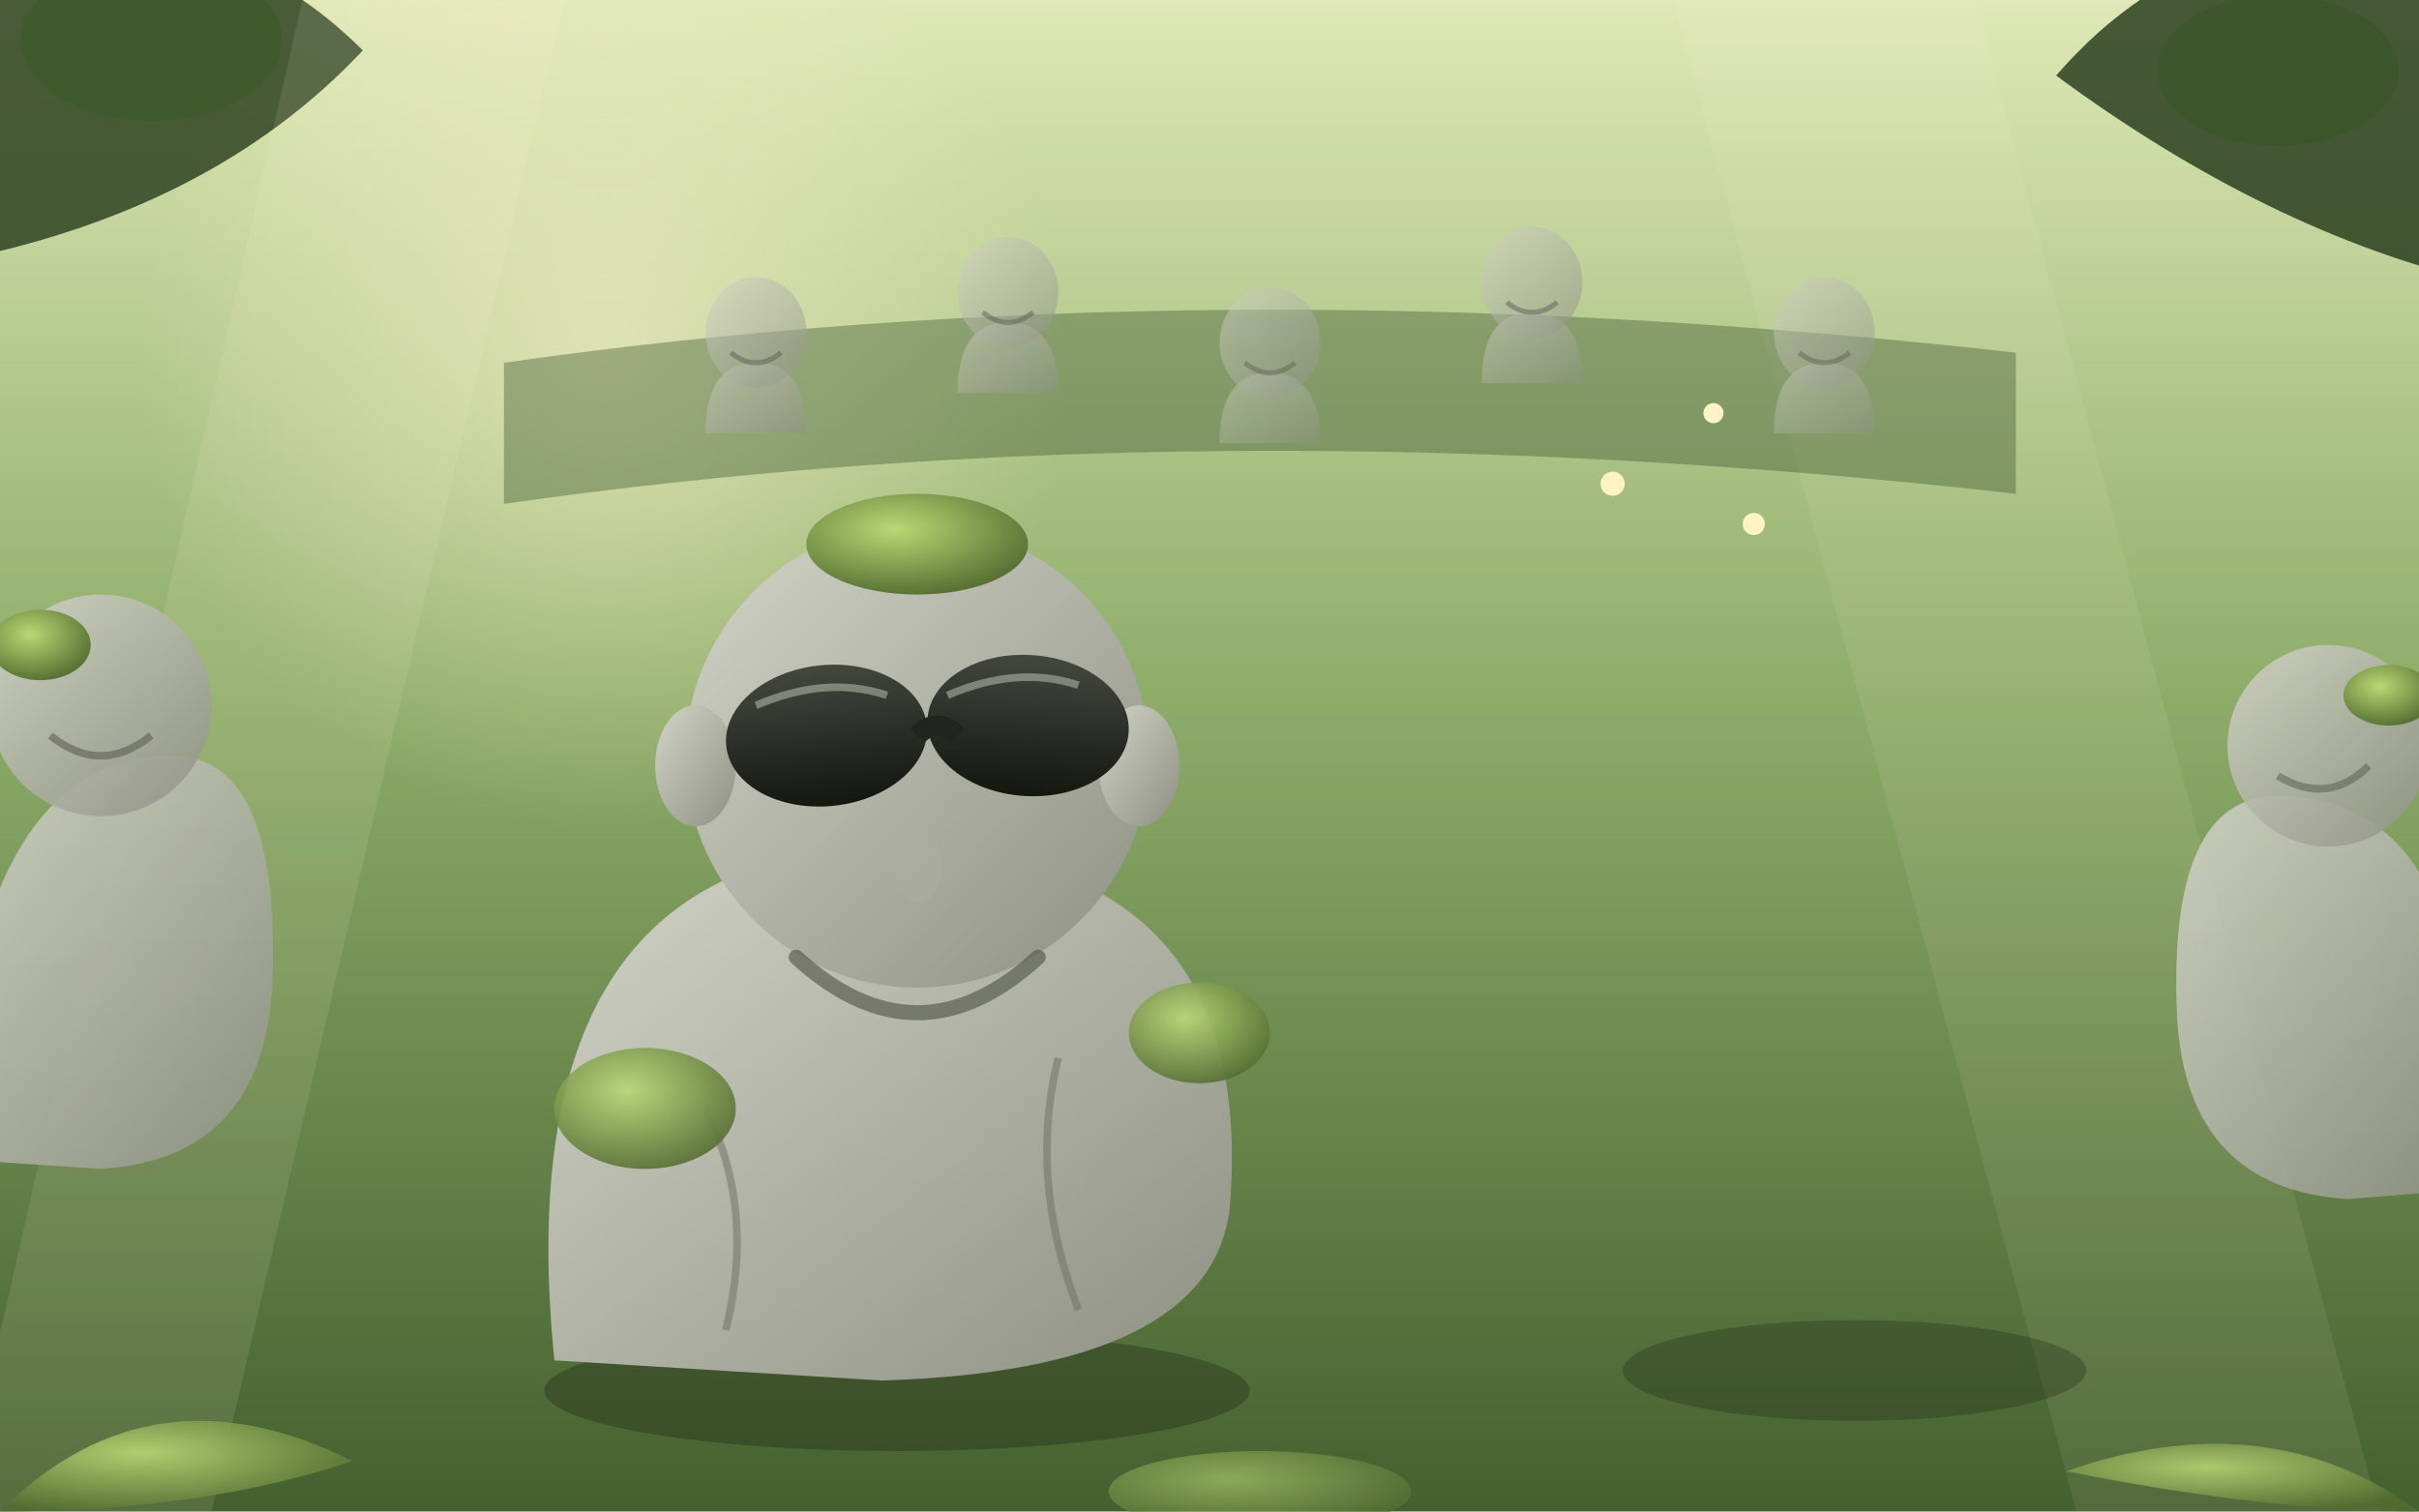
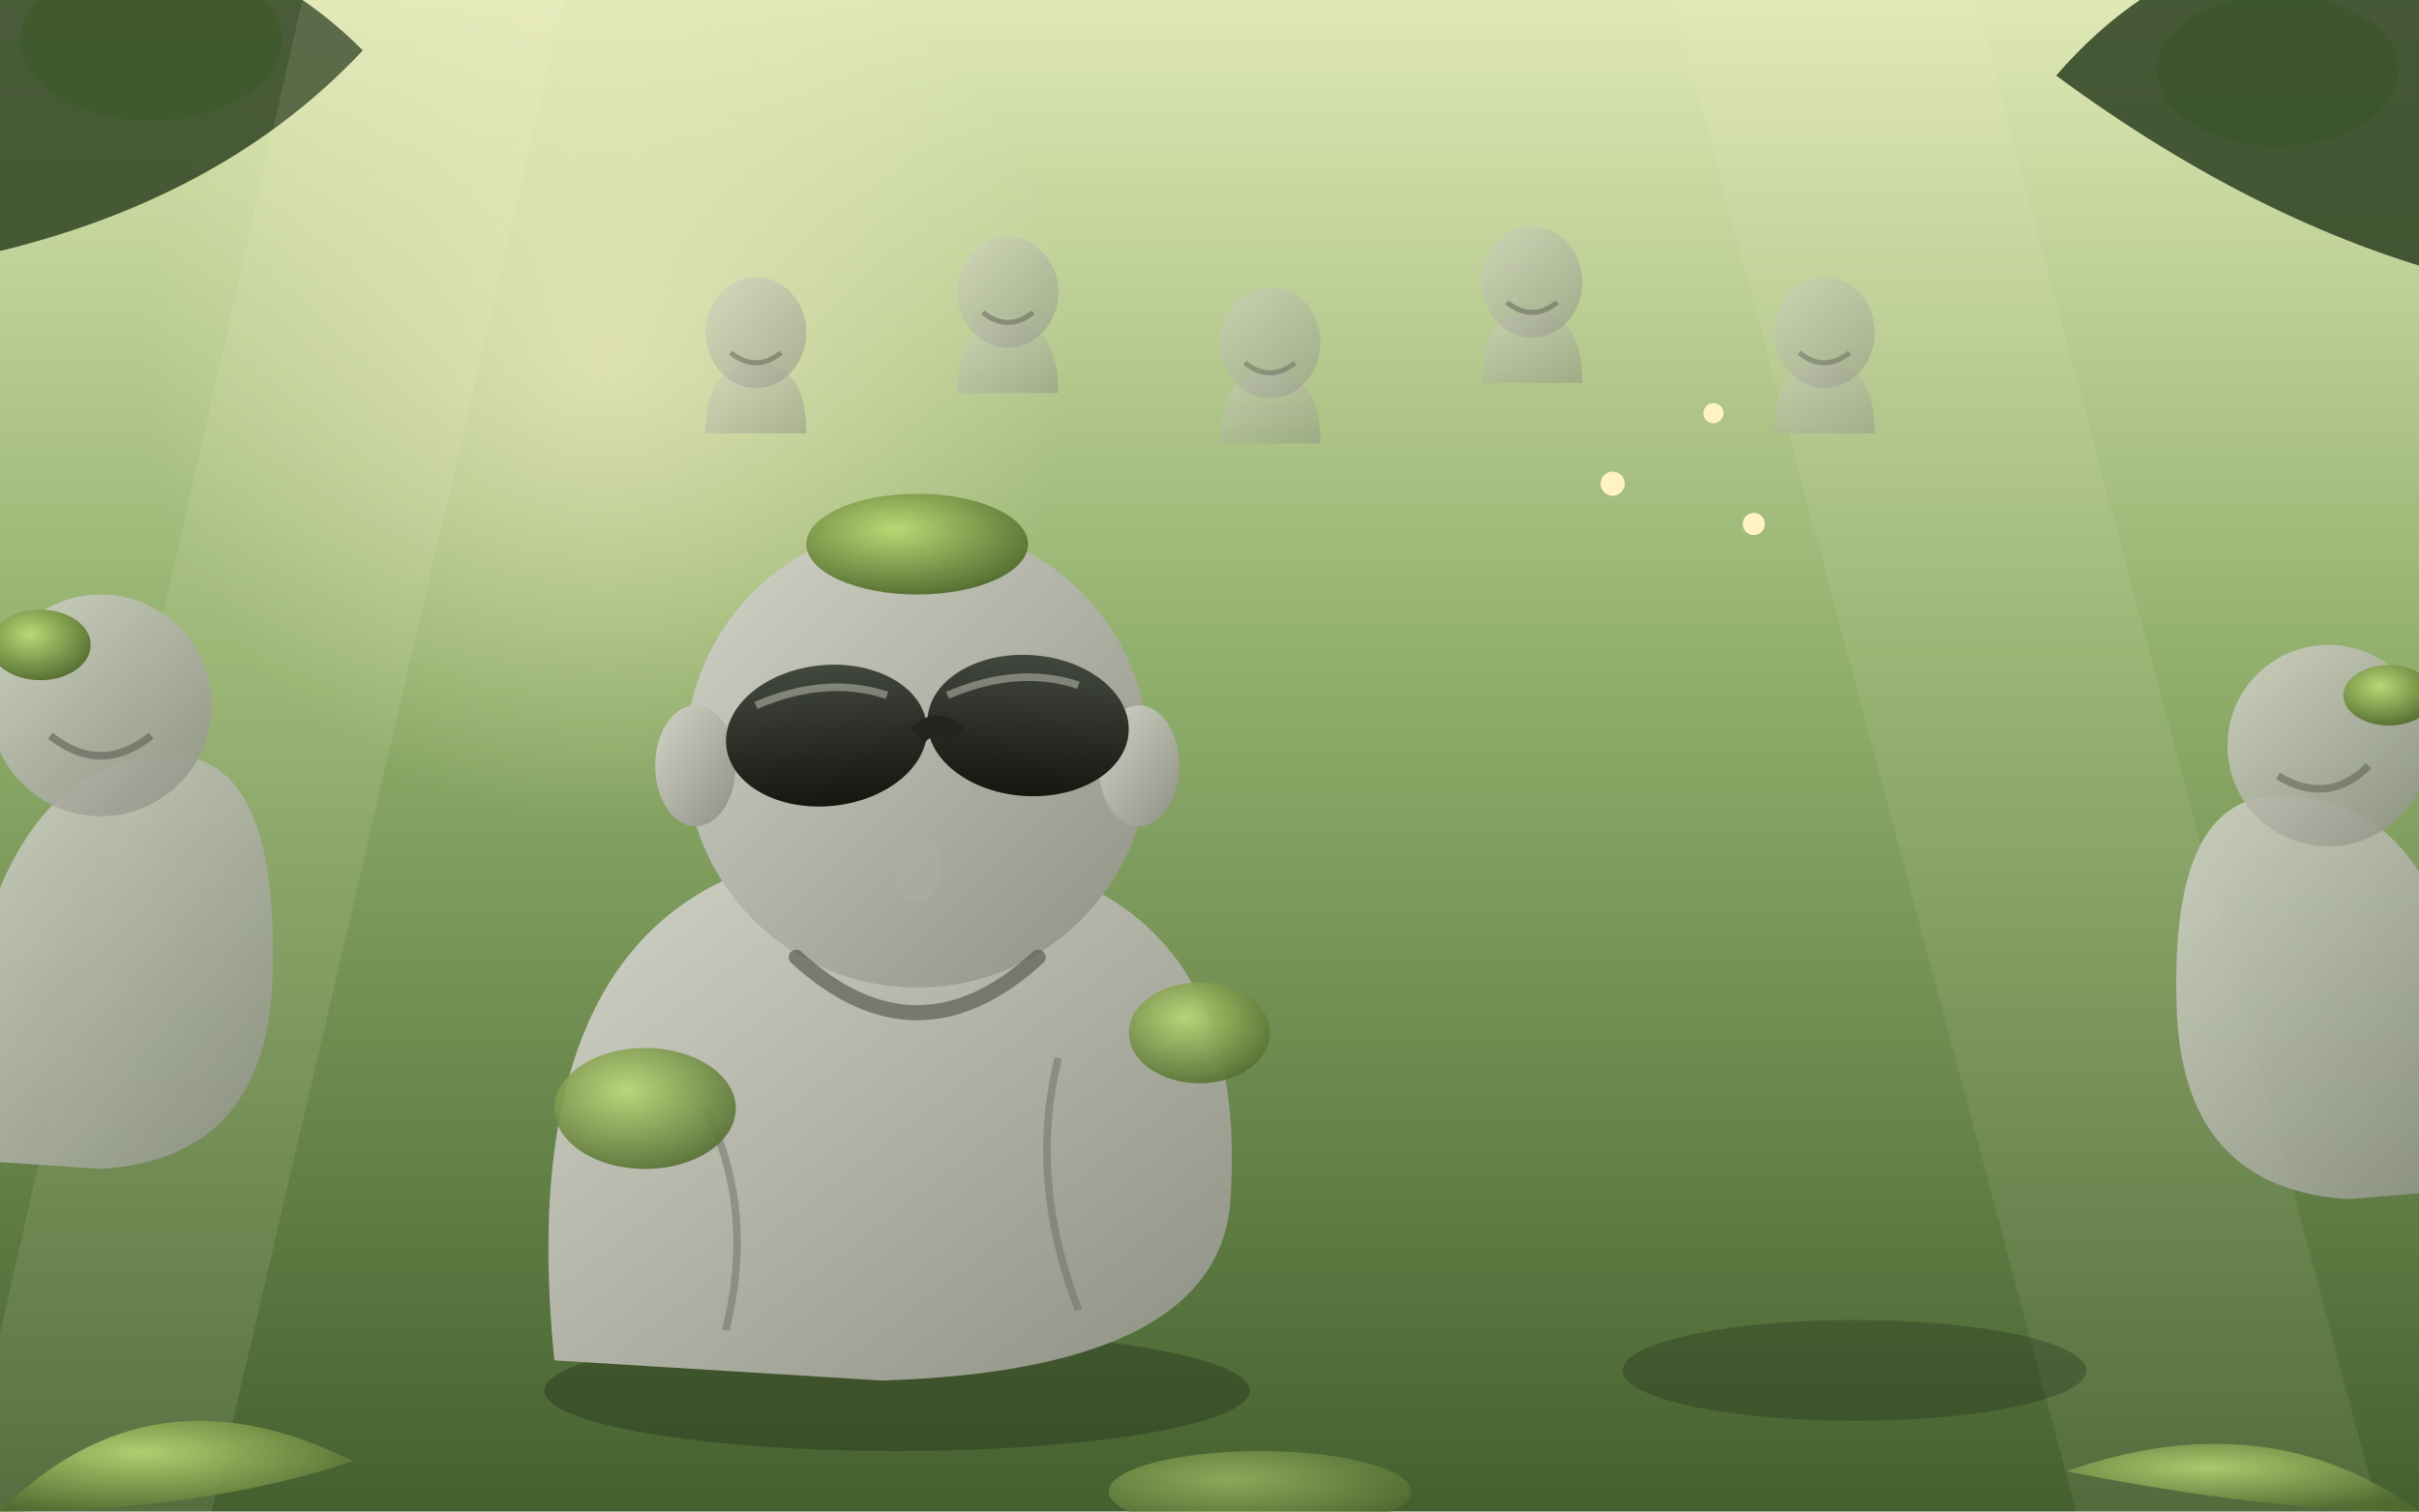
<svg xmlns="http://www.w3.org/2000/svg" viewBox="0 0 480 300" data-prefix="otg1" data-title="The rakan in stone sunglasses, found in four minutes flat">
  <defs>
    <linearGradient id="otg1-bg" x1="0" y1="0" x2="0" y2="1">
      <stop offset="0" stop-color="#dfe8b6" />
      <stop offset="0.45" stop-color="#8fae6a" />
      <stop offset="1" stop-color="#44602f" />
    </linearGradient>
    <radialGradient id="otg1-glow" cx="0.5" cy="0.5" r="0.5">
      <stop offset="0" stop-color="#fff6d0" stop-opacity="0.55" />
      <stop offset="1" stop-color="#fff6d0" stop-opacity="0" />
    </radialGradient>
    <linearGradient id="otg1-stone" x1="0" y1="0" x2="1" y2="1">
      <stop offset="0" stop-color="#d3d4c8" />
      <stop offset="1" stop-color="#8d9083" />
    </linearGradient>
    <radialGradient id="otg1-moss" cx="0.4" cy="0.35" r="0.7">
      <stop offset="0" stop-color="#b9d874" />
      <stop offset="1" stop-color="#526c30" />
    </radialGradient>
    <linearGradient id="otg1-lens" x1="0" y1="0" x2="0" y2="1">
      <stop offset="0" stop-color="#43483f" />
      <stop offset="1" stop-color="#141610" />
    </linearGradient>
  </defs>
  <rect x="0" y="0" width="480" height="300" fill="url(#otg1-bg)" />
  <circle cx="120" cy="72" r="92" fill="url(#otg1-glow)" />
  <path d="M-10,-10 Q40,-22 72,10 Q42,42 -10,52 Z" fill="#2f4322" opacity="0.85" />
  <path d="M492,-10 Q440,-22 408,15 Q450,46 492,56 Z" fill="#2c4020" opacity="0.85" />
  <ellipse cx="30" cy="8" rx="26" ry="16" fill="#3c5a2a" opacity="0.7" />
  <ellipse cx="452" cy="14" rx="24" ry="15" fill="#39562a" opacity="0.7" />
  <path d="M60,0 L112,0 L42,300 L-8,300 Z" fill="#fff6da" opacity="0.10" />
  <path d="M332,0 L392,0 L472,300 L412,300 Z" fill="#fff6da" opacity="0.08" />
-   <path d="M100,72 Q240,52 400,70 L400,98 Q240,80 100,100 Z" fill="#3d5730" opacity="0.4" />
  <path d="M140,86 Q140,72 150,72 Q160,72 160,86 Z" fill="url(#otg1-stone)" opacity="0.5" />
  <ellipse cx="150" cy="66" rx="10" ry="11" fill="url(#otg1-stone)" opacity="0.55" />
  <path d="M145,70 q5,4 10,0" stroke="#5b5e52" stroke-width="1" fill="none" opacity="0.5" />
  <path d="M190,78 Q190,64 200,64 Q210,64 210,78 Z" fill="url(#otg1-stone)" opacity="0.5" />
  <ellipse cx="200" cy="58" rx="10" ry="11" fill="url(#otg1-stone)" opacity="0.55" />
  <path d="M195,62 q5,4 10,0" stroke="#5b5e52" stroke-width="1" fill="none" opacity="0.5" />
  <path d="M242,88 Q242,74 252,74 Q262,74 262,88 Z" fill="url(#otg1-stone)" opacity="0.45" />
  <ellipse cx="252" cy="68" rx="10" ry="11" fill="url(#otg1-stone)" opacity="0.5" />
  <path d="M247,72 q5,4 10,0" stroke="#5b5e52" stroke-width="1" fill="none" opacity="0.45" />
  <path d="M294,76 Q294,62 304,62 Q314,62 314,76 Z" fill="url(#otg1-stone)" opacity="0.5" />
  <ellipse cx="304" cy="56" rx="10" ry="11" fill="url(#otg1-stone)" opacity="0.55" />
  <path d="M299,60 q5,4 10,0" stroke="#5b5e52" stroke-width="1" fill="none" opacity="0.5" />
  <path d="M352,86 Q352,72 362,72 Q372,72 372,86 Z" fill="url(#otg1-stone)" opacity="0.45" />
  <ellipse cx="362" cy="66" rx="10" ry="11" fill="url(#otg1-stone)" opacity="0.5" />
  <path d="M357,70 q5,4 10,0" stroke="#5b5e52" stroke-width="1" fill="none" opacity="0.45" />
  <path d="M-10,230 Q-6,150 34,150 Q56,150 54,196 Q52,230 20,232 Z" fill="url(#otg1-stone)" opacity="0.9" />
  <circle cx="20" cy="140" r="22" fill="url(#otg1-stone)" opacity="0.9" />
  <ellipse cx="8" cy="128" rx="10" ry="7" fill="url(#otg1-moss)" />
  <path d="M10,146 q10,8 20,0" stroke="#5b5e52" stroke-width="1.5" fill="none" opacity="0.6" />
  <path d="M490,236 Q494,158 452,158 Q430,158 432,202 Q434,236 466,238 Z" fill="url(#otg1-stone)" opacity="0.88" />
  <circle cx="462" cy="148" r="20" fill="url(#otg1-stone)" opacity="0.88" />
  <ellipse cx="474" cy="138" rx="9" ry="6" fill="url(#otg1-moss)" />
  <path d="M452,154 q10,6 18,-2" stroke="#5b5e52" stroke-width="1.5" fill="none" opacity="0.55" />
  <ellipse cx="178" cy="276" rx="70" ry="12" fill="#1c2414" opacity="0.35" />
  <path d="M110,270 Q100,170 175,168 Q250,168 244,240 Q240,272 175,274 Z" fill="url(#otg1-stone)" />
  <path d="M140,220 q10,20 4,44" stroke="#6b6e60" stroke-width="1.5" fill="none" opacity="0.5" />
  <path d="M210,210 q-6,24 4,50" stroke="#6b6e60" stroke-width="1.5" fill="none" opacity="0.5" />
  <circle cx="182" cy="150" r="46" fill="url(#otg1-stone)" />
  <ellipse cx="138" cy="152" rx="8" ry="12" fill="url(#otg1-stone)" />
  <ellipse cx="226" cy="152" rx="8" ry="12" fill="url(#otg1-stone)" />
  <ellipse cx="182" cy="172" rx="5" ry="7" fill="#a9ac9e" opacity="0.7" />
  <path d="M158,190 Q182,212 206,190" stroke="#5b5e52" stroke-width="3" fill="none" stroke-linecap="round" opacity="0.7" />
  <ellipse cx="164" cy="146" rx="20" ry="14" fill="url(#otg1-lens)" transform="rotate(-6 164 146)" />
  <ellipse cx="204" cy="144" rx="20" ry="14" fill="url(#otg1-lens)" transform="rotate(4 204 144)" />
  <path d="M182,146 q4,-4 8,0" stroke="#22251f" stroke-width="4" fill="none" />
  <path d="M150,140 q14,-6 26,-2 M188,138 q14,-6 26,-2" stroke="#e8ecdc" stroke-width="1.5" fill="none" opacity="0.4" />
  <ellipse cx="182" cy="108" rx="22" ry="10" fill="url(#otg1-moss)" />
  <ellipse cx="128" cy="220" rx="18" ry="12" fill="url(#otg1-moss)" opacity="0.9" />
  <ellipse cx="238" cy="205" rx="14" ry="10" fill="url(#otg1-moss)" opacity="0.9" />
  <ellipse cx="368" cy="272" rx="46" ry="10" fill="#1c2414" opacity="0.3" />
  <g transform="translate(296 36) rotate(4) scale(0.62)">
    <use href="#advc-cinnamon" width="240" height="240" />
  </g>
  <circle cx="320" cy="96" r="2.4" fill="#fff3c4" />
  <circle cx="340" cy="82" r="2" fill="#fff3c4" />
  <circle cx="348" cy="104" r="2.2" fill="#fff3c4" />
  <path d="M0,300 Q30,270 70,290 Q40,300 0,300 Z" fill="url(#otg1-moss)" opacity="0.9" />
  <path d="M480,300 Q450,278 410,292 Q450,300 480,300 Z" fill="url(#otg1-moss)" opacity="0.85" />
  <ellipse cx="250" cy="296" rx="30" ry="8" fill="url(#otg1-moss)" opacity="0.6" />
</svg>
